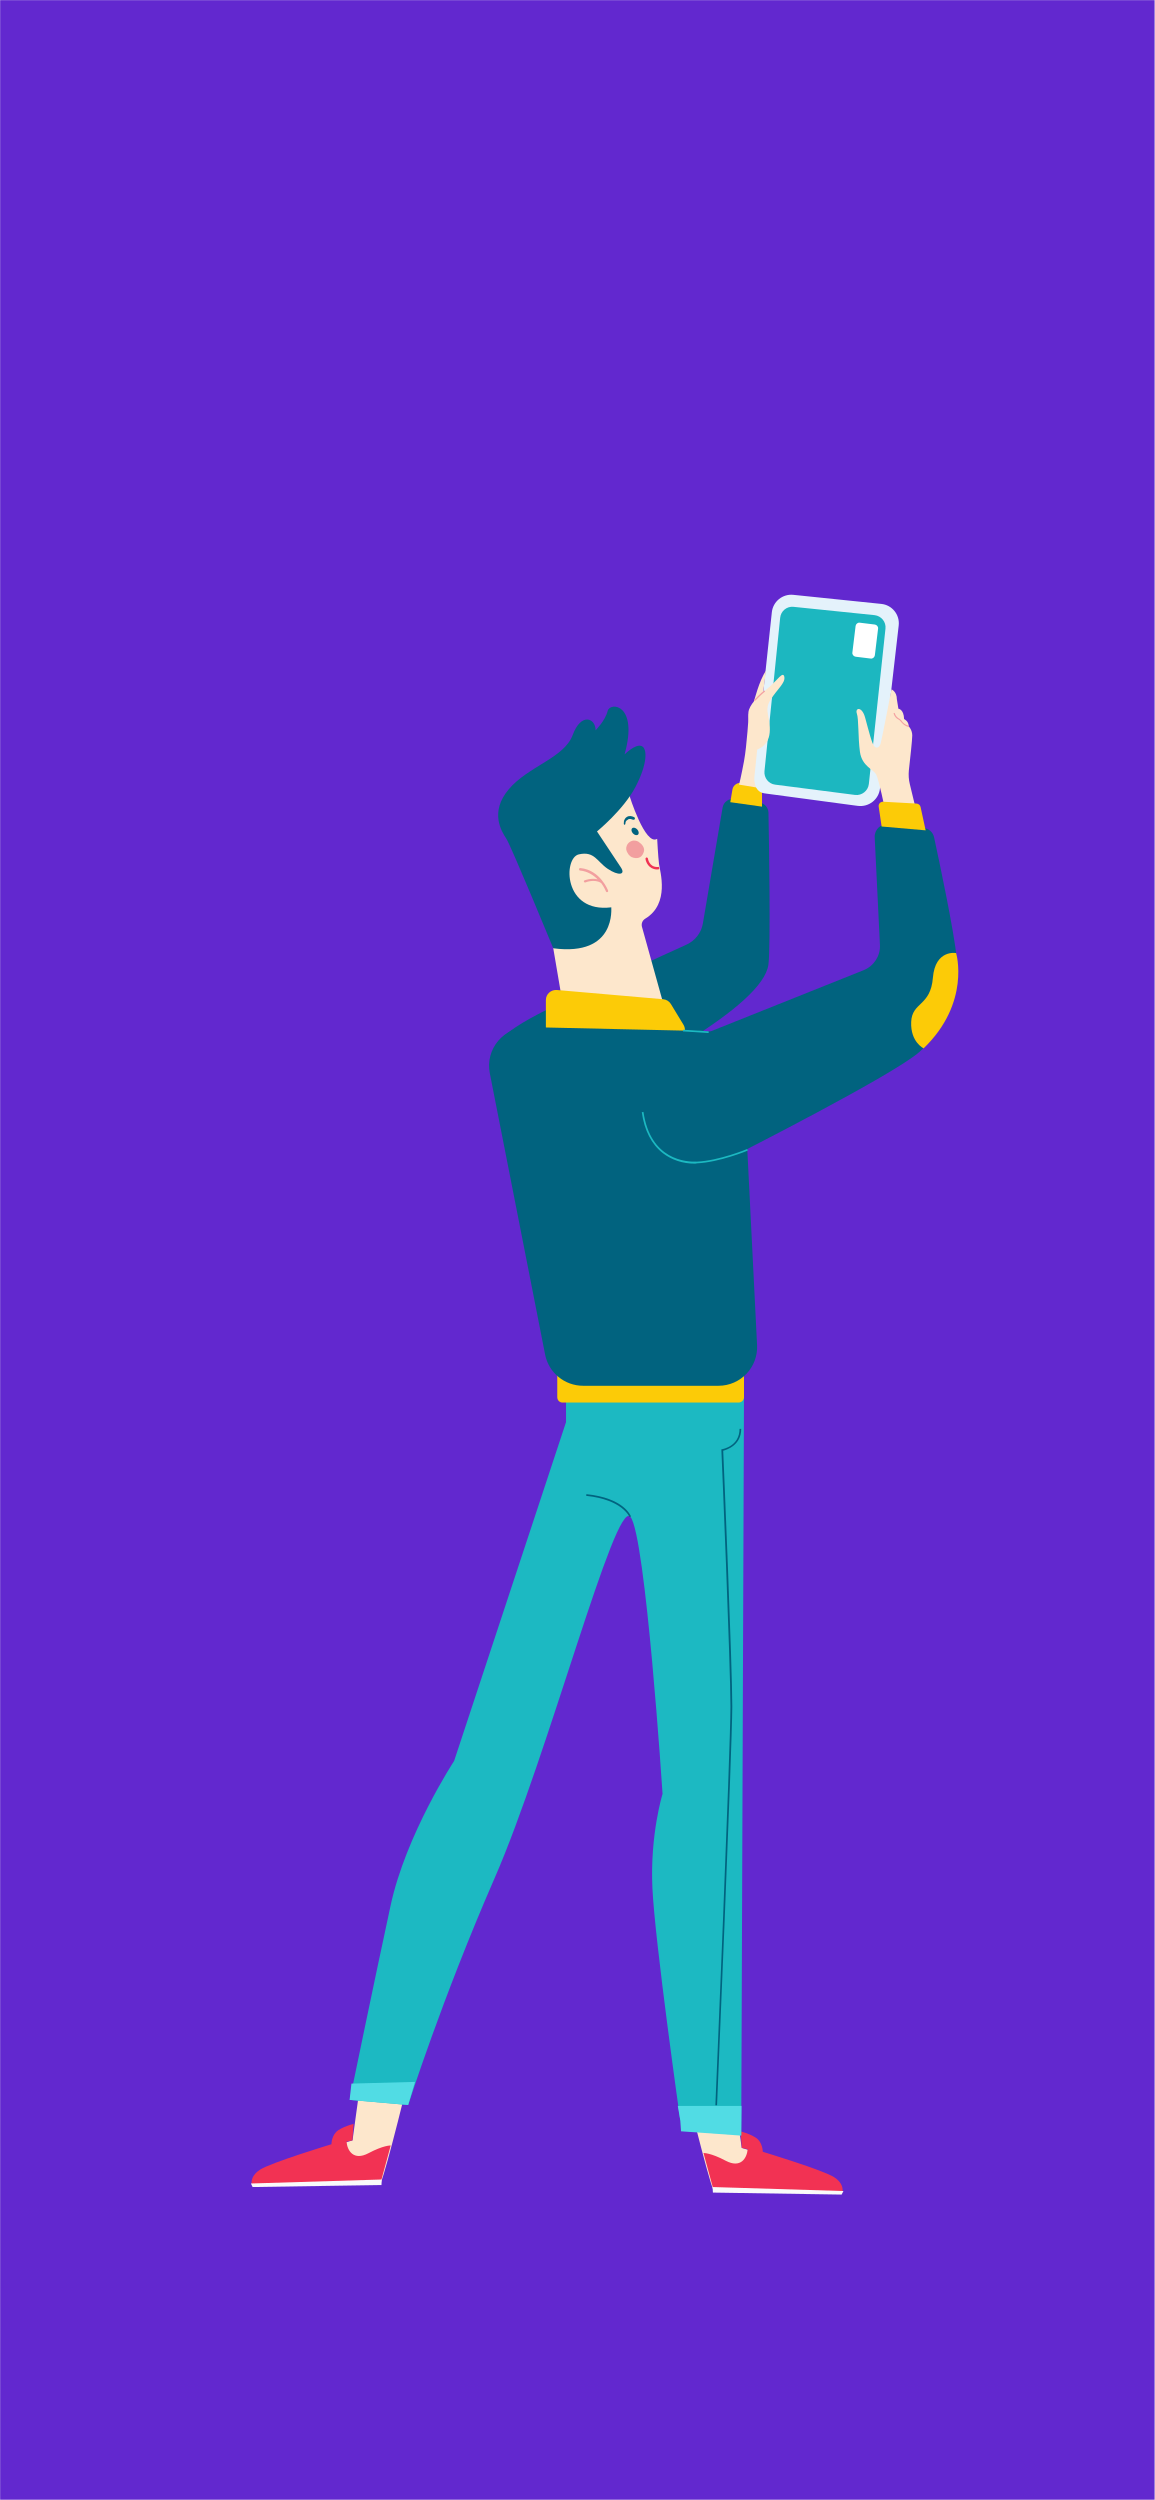
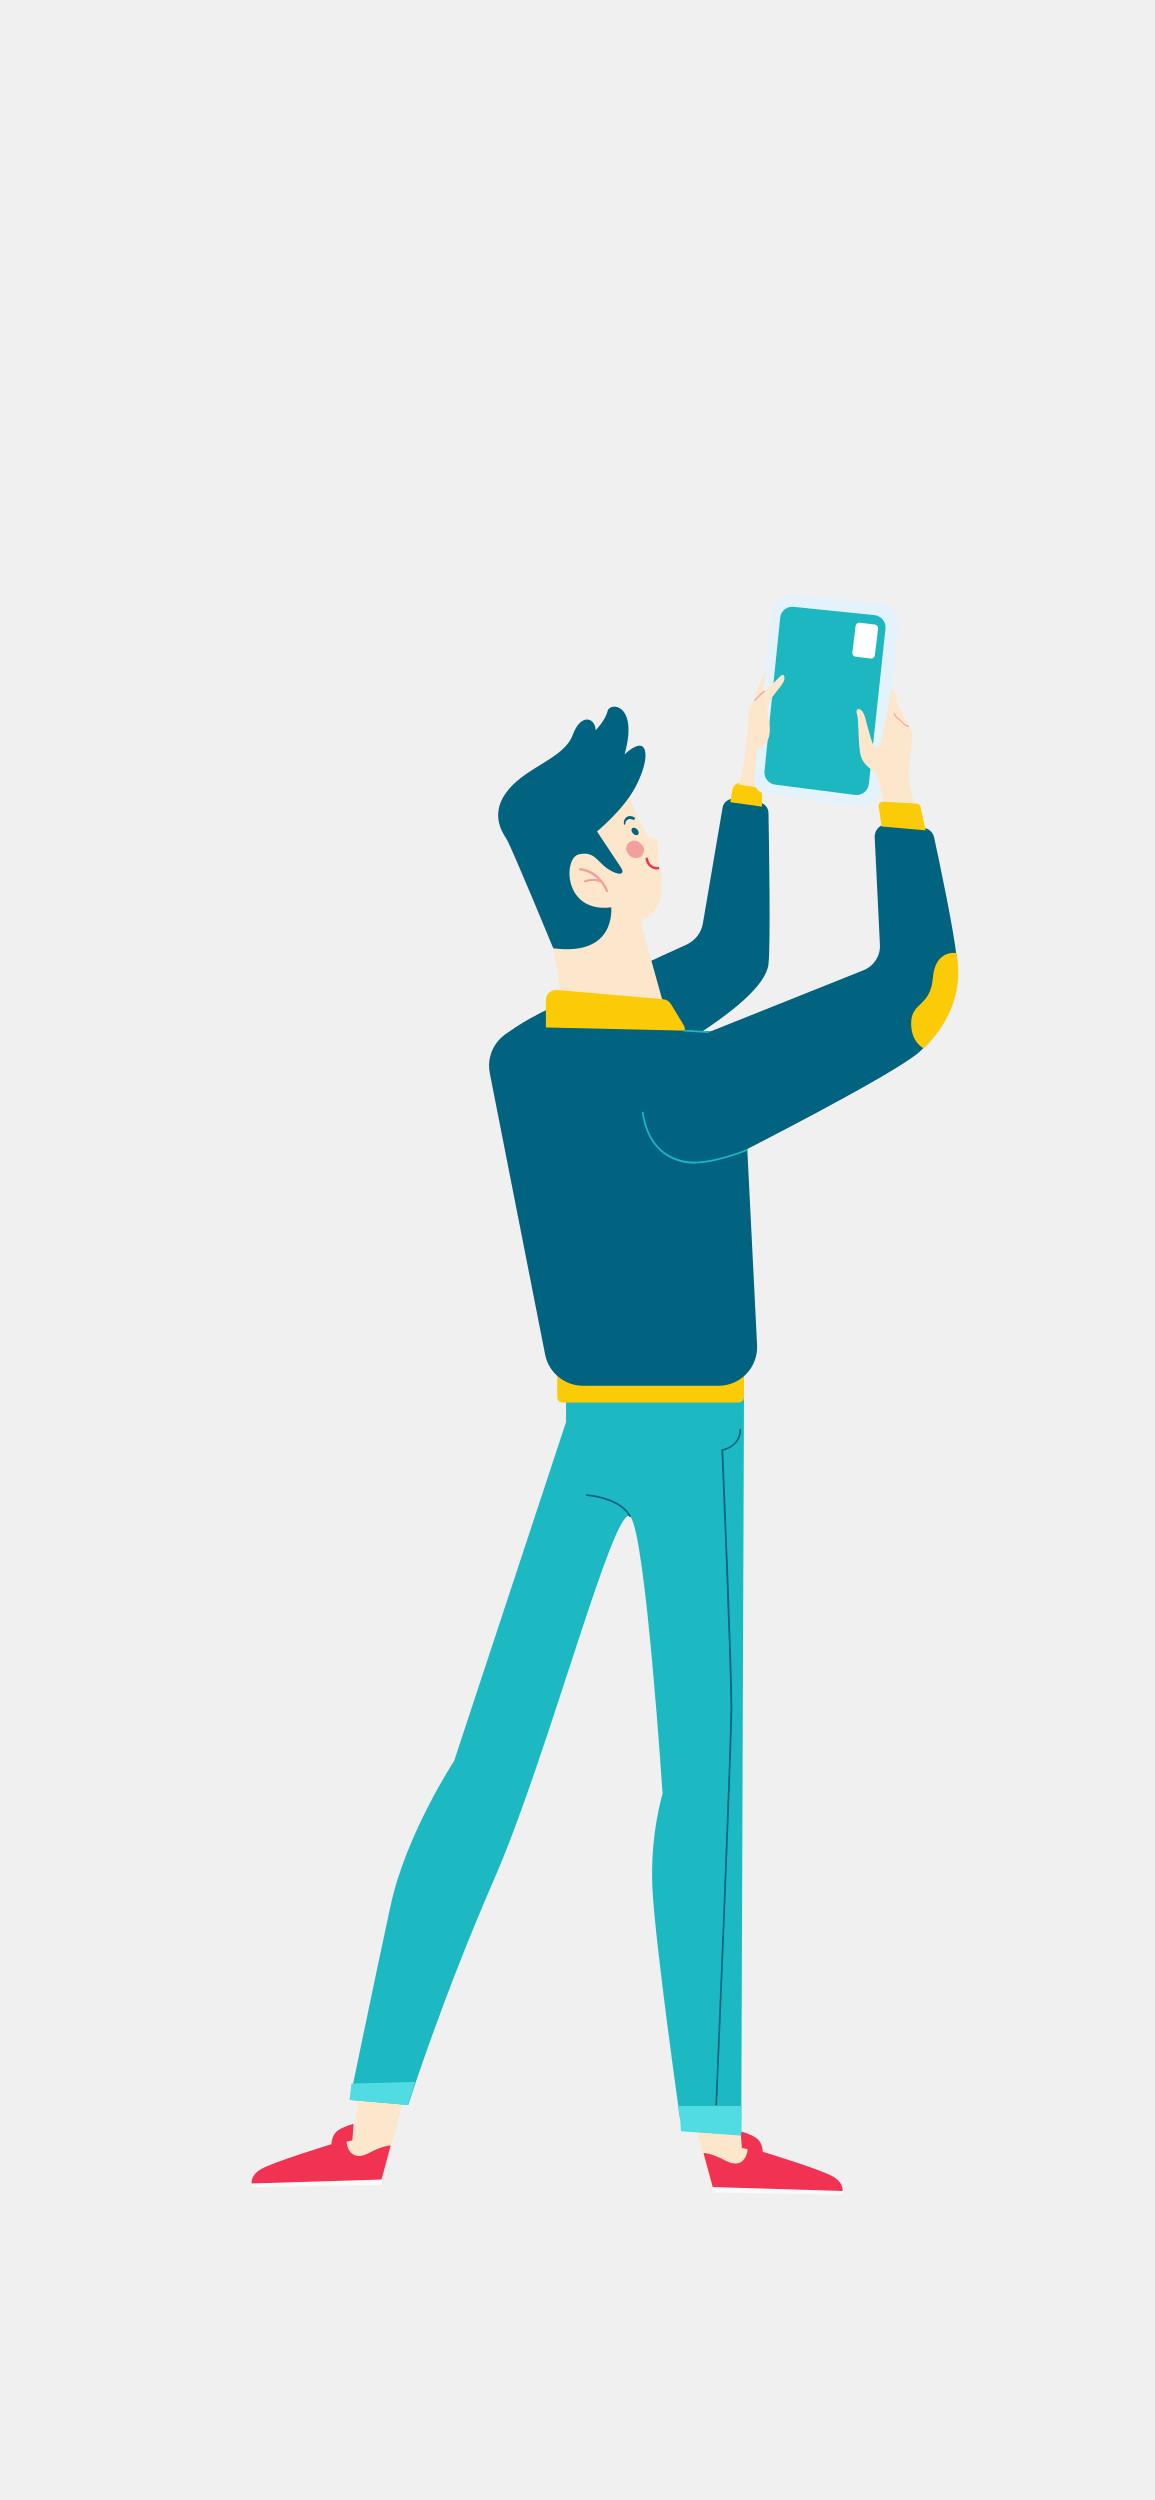
<svg xmlns="http://www.w3.org/2000/svg" version="1.1" id="Capa_1" x="0px" y="0px" viewBox="0 0 750 1624" style="enable-background:new 0 0 750 1624;" xml:space="preserve">
  <style type="text/css">
- 	.st0{fill:#6228cf;}
+ 	.st0{fill:#6228cf00;}
	.st1{fill:#FDE7CC;}
	.st2{fill:#F23253;}
	.st3{fill:#FAFAFA;}
	.st4{fill:#1CB9C2;}
	.st5{fill:#01637F;}
	.st6{fill:#FCCB07;}
	.st7{fill:#F03253;}
	.st8{fill:#F29F9F;}
	.st9{fill:#E4F2FB;}
	.st10{fill:#1CB7C0;}
	.st11{fill:#51DCE4;}
	.st12{fill:#F4A1A1;}
	.st13{fill:#FFFFFF;}
</style>
  <rect x="0.1" y="0.1" class="st0" width="749.9" height="1623.7" />
  <g>
    <g>
      <g>
        <g>
          <path class="st1" d="M444.2,1350.3c0,0,15.6,64.4,19.3,72.6c0,0,71.7,1.8,81.8,0.9c0,0,2.8-4.6-8.3-10.1s-55.2-18.4-55.2-18.4      l-8.3-60.7L444.2,1350.3z" />
        </g>
      </g>
    </g>
    <g>
      <g>
        <g>
          <path class="st2" d="M457,1398.6c0,0,4.6-0.2,14.4,5s13.8-1.7,14.3-7.5l-3.8-0.8l-0.8-10.7c0,0,5.2,1.1,9.8,4s4.6,9.2,4.6,9.2      s39.6,12,46.5,16.6c6.9,4.6,5.2,9.8,5.2,9.8l-83.6-1.3L457,1398.6z" />
        </g>
      </g>
    </g>
    <g>
      <g>
        <g>
          <polygon class="st3" points="547.9,1423.3 462.9,1420.7 463.1,1424.3 546.7,1425.6     " />
        </g>
      </g>
    </g>
    <g>
      <g>
        <g>
          <path class="st1" d="M266.6,1345.4c0,0-15.6,64.4-19.3,72.6c0,0-71.7,1.8-81.8,0.9c0,0-2.8-4.6,8.3-10.1      c11-5.5,55.2-18.4,55.2-18.4l8.3-60.7L266.6,1345.4z" />
        </g>
      </g>
    </g>
    <g>
      <g>
        <g>
          <path class="st4" d="M483.3,903.9l-1.8,483.3l-39.6-9.9c0,0-16.5-116.2-18.1-150.9s6.6-61.1,6.6-61.1s-11-168.4-20.9-180      c-9.9-11.6-53.5,155.2-88.1,234.5s-56.2,147.6-56.2,147.6l-38-3.3c0,0,16.5-79.9,26.5-126.1c9.9-46.2,41.3-94.1,41.3-94.1      l72.7-220.1v-23.1L483.3,903.9z" />
        </g>
      </g>
    </g>
    <g>
      <g>
        <g>
          <path class="st5" d="M321.2,683.2c0,0-5.1-8.6,37.5-29c32-15.3,70.3-32.9,87.3-40.6c5.6-2.6,9.6-7.7,10.6-13.8l12.8-75.2      c0.6-3.6,4-6.1,7.7-5.6l16.2,2.3c3.3,0.5,5.8,3.3,5.9,6.6c0.4,20.3,1.4,86.9,0,98.5c-1.7,13.7-23.2,31.3-51.5,49.1      C419.4,693.1,321.2,683.2,321.2,683.2z" />
        </g>
      </g>
    </g>
    <g>
      <g>
        <g>
          <path class="st6" d="M495,524v-8.9c0-2.5-1.8-4.7-4.3-5.1l-9-1.4c-2.8-0.4-5.4,1.5-5.9,4.2l-1.4,8.3L495,524z" />
        </g>
      </g>
    </g>
    <g>
      <g>
        <g>
          <path class="st1" d="M486.4,463.8c0,0-1.2,20.5-3.1,30.7s-3.2,15.2-3.2,15.2l12.8,2.1l0.9-31L486.4,463.8z" />
        </g>
      </g>
    </g>
    <g>
      <g>
        <g>
          <path class="st6" d="M365.4,911.1h114.4c1.9,0,3.5-1.6,3.5-3.5v-37H362v37C362,909.6,363.5,911.1,365.4,911.1z" />
        </g>
      </g>
    </g>
    <g>
      <g>
        <g>
          <path class="st1" d="M408.8,516.6c0,0,10.3,33.2,18.1,28.3c0,0,0.6,11.5,1.2,16.3s7.2,25.9-9,35.6l0,0c-1.8,1.1-2.6,3.2-2.1,5.2      l16.5,59.3l-66.9-3l-7.2-42.3l0-55.4l22.3-31.4L408.8,516.6z" />
        </g>
      </g>
    </g>
    <g>
      <g>
        <g>
          <ellipse transform="matrix(0.7373 -0.6756 0.6756 0.7373 -256.4734 420.5634)" class="st5" cx="412.5" cy="540.1" rx="1.9" ry="2.8" />
        </g>
      </g>
    </g>
    <g>
      <g>
        <g>
          <g>
            <path class="st7" d="M428,563.1c-0.4,0.1-0.8,0.2-1.2,0.1c-5.1-0.1-5.9-5.3-5.9-5.5c-0.1-0.4-0.5-0.7-0.9-0.7       c-0.4,0.1-0.7,0.5-0.7,0.9c0.3,2.3,2.2,6.6,7.2,6.9c0.1,0,0.1,0,0.2,0c0.6,0,1.1,0,1.6-0.2C428.2,564.2,428.1,563.7,428,563.1z       " />
          </g>
        </g>
      </g>
    </g>
    <g>
      <g>
        <g>
          <path class="st5" d="M405.4,533.1c-0.1,0.2-0.1,0.5-0.1,0.7c-0.4,2.1,0.5,2.4,0.9,1.5c0-0.2,0.1-0.4,0.1-0.6      c0.1-0.7,0-1.4,1.6-2.3c0.3-0.3,0.7-0.4,1-0.4c1.2-0.2,1.9,0.7,2.9,0.5c0.1,0,0.2-0.1,0.3-0.1c0.5-0.4,0.5-1.3-0.2-1.6      c-1.5-0.7-3.2-1.1-4.7-0.1C406.3,531.2,405.8,532.1,405.4,533.1z" />
        </g>
      </g>
    </g>
    <g>
      <g>
        <g>
          <path class="st8" d="M379.7,571.9c0.2-0.1,4.4-1.7,8.5-0.7c-2.7-2.7-6.4-5.2-11.4-5.7c-0.4,0-0.7-0.4-0.7-0.9      c0-0.4,0.4-0.7,0.9-0.7c12.9,1.2,18,14.5,18,14.6c0.2,0.4,0,0.8-0.4,1c0,0,0,0,0,0c-0.4,0.2-0.9-0.1-1-0.5c0-0.1-1-2.5-3.1-5.4      c-0.1,0-0.2,0-0.2-0.1c-4.1-2.6-9.8-0.4-9.9-0.3c-0.4,0.2-0.9,0-1-0.4C379.1,572.5,379.3,572.1,379.7,571.9z" />
        </g>
      </g>
    </g>
    <g>
      <g>
        <g>
          <path class="st5" d="M359.4,616c0,0-27.4-66.5-30.5-71.2c-3.1-4.7-11-17.2,1.6-32.1c12.5-14.9,36-20.3,41.5-35.2      c5.5-14.9,14.9-11,14.9-3.1c0,0,6.3-6.3,7.8-12.5s20.3-4.7,11,28.2c0,0,7-7,11-5.5s3.9,11.7-3.9,26.6s-25,28.9-25,28.9      s12.5,18.8,15.6,23.5c3.1,4.7-1.6,5.5-8.6,0.8c-7-4.7-8.6-11.7-18.8-9.4s-10.2,38.3,21.1,34.4      C396.9,589.4,400.8,621.5,359.4,616z" />
        </g>
      </g>
    </g>
    <g>
      <g>
        <g>
          <path class="st6" d="M444,665.7l-8.2-13.5c-1.1-1.8-2.9-2.9-5-3.1l-69.1-6c-3.8-0.3-7.1,2.7-7.1,6.5v17.6c0,3.5,2.8,6.4,6.3,6.5      l77.3,1.9C443.4,675.8,446.6,670.1,444,665.7z" />
        </g>
      </g>
    </g>
    <g>
      <g>
        <g>
          <path class="st5" d="M343.4,667.2l114.8,2.6c13.2,0.3,23.9,10.7,24.6,23.9l9,180.1c0.7,14.4-10.7,26.4-25.1,26.4h-87.9      c-12,0-22.4-8.5-24.7-20.3l-35.9-182.6C315,681.5,327.3,666.9,343.4,667.2z" />
        </g>
      </g>
    </g>
    <g>
      <g>
        <g>
          <path class="st5" d="M477.4,750.5c0,0,103.6-52.5,120-67.3s26.5-37.3,24.2-60.1c-1.9-18.6-11.4-63.3-14.8-79.1      c-0.7-3.4-3.5-5.9-7-6.2l-22.9-2.3c-4.8-0.5-8.9,3.4-8.7,8.3l3.4,70c0.4,7.1-3.9,13.7-10.5,16.4l-100.8,40.3L477.4,750.5z" />
        </g>
      </g>
    </g>
    <g>
      <g>
        <g>
          <path class="st9" d="M493.9,467.5l-3.8,36.7c0,0-1.4,10.2,6.7,11.2c8,1.1,58.9,7.9,58.9,7.9l1.6,0.2c7,0.9,13.5-4.1,14.3-11.1      l12.2-106.1c0.8-7-4.3-13.3-11.3-14l-57.2-5.9c-6.9-0.7-13.1,4.3-13.9,11.2L493.9,467.5z" />
        </g>
      </g>
    </g>
    <g>
      <g>
        <g>
          <path class="st10" d="M496.6,501l10.2-99.7c0.4-4.4,4.4-7.6,8.7-7.1l52.6,5.4c4.4,0.5,7.6,4.4,7.1,8.8l-10.8,100.9      c-0.5,4.4-4.5,7.6-8.9,7.1l-52-6.7C499.3,509.2,496.2,505.3,496.6,501z" />
        </g>
      </g>
    </g>
    <g>
      <g>
        <g>
          <path class="st1" d="M574.7,524.8c0,0-3.7-17.7-5.4-21.4c-1.7-3.7-9.4-5.4-10.7-15.1c-1.3-9.7-0.7-21.1-2-24.8      c-1.3-3.7,3.3-5,5.4,2.7s4.4,17.1,6,18.7c1.7,1.7,3.3,0.3,4-1.7s7.1-35.4,7.1-35.4s3.5,1.4,3.5,6.4l1,6.2c0,0,3.5,0.2,3.7,6.7      c0,0,3,1.3,3,4.7c0,0,2.3,2.3,2.3,6c0,2.7-1.4,15.6-2.2,22.6c-0.3,3-0.1,6,0.6,8.9l5,20.7l-20.7-1.3L574.7,524.8z" />
        </g>
      </g>
    </g>
    <g>
      <g>
        <g>
          <path class="st6" d="M572.7,536.9l-1.9-12.9c-0.3-1.8,1.2-3.3,2.9-3.2l21.7,1.2c1.3,0.1,2.3,1,2.6,2.2l3.3,15.2L572.7,536.9z" />
        </g>
      </g>
    </g>
    <g>
      <g>
        <g>
          <path class="st1" d="M490.5,487.3c0,0,8.7-1.6,9.5-11.5s-4-13.9,0.4-21c4.4-7.1,9.9-11.1,9.1-15.1c-0.8-4-4.4,2-9.9,6.7      c-5.6,4.8-11.1,9.1-13.1,14.7C484.5,466.7,490.5,487.3,490.5,487.3z" />
        </g>
      </g>
    </g>
    <g>
      <g>
        <g>
          <path class="st1" d="M490.9,461.5l-1.2-5.6c0,0,3.6-14.3,7.9-20.2l-2.4,18.2L490.9,461.5z" />
        </g>
      </g>
    </g>
    <g>
      <g>
        <g>
          <polygon class="st11" points="228.3,1353.5 269.6,1352.4 265.1,1367.4 227.1,1364.1     " />
        </g>
      </g>
    </g>
    <g>
      <g>
        <g>
          <polygon class="st11" points="441.9,1377.3 440.3,1368 481.7,1368 481.5,1387.3 442.4,1384.5     " />
        </g>
      </g>
    </g>
    <g>
      <g>
        <g>
          <path class="st2" d="M253.8,1393.7c0,0-4.6-0.2-14.4,5c-9.8,5.2-13.8-1.7-14.3-7.5l3.8-0.8l0.8-10.7c0,0-5.2,1.1-9.8,4      c-4.6,2.9-4.6,9.2-4.6,9.2s-39.6,12-46.5,16.6c-6.9,4.6-5.2,9.8-5.2,9.8l83.6-1.3L253.8,1393.7z" />
        </g>
      </g>
    </g>
    <g>
      <g>
        <g>
          <polygon class="st3" points="163,1418.4 248,1415.8 247.8,1419.4 164.1,1420.7     " />
        </g>
      </g>
    </g>
    <g>
      <g>
        <g>
          <path class="st8" d="M417.8,549.9c-0.4-0.7-0.8-1.2-1.3-1.7c0,0-0.1-0.1-0.1-0.1c-0.3-0.3-0.6-0.5-0.9-0.7      c-0.1-0.1-0.3-0.2-0.5-0.4c0,0,0,0-0.1-0.1c0,0,0,0,0,0c-0.1-0.1-0.2-0.1-0.3-0.2c-1.1-0.6-2.7-0.9-4-0.5      c-1.2,0.4-2.4,1.2-3.1,2.4c-0.6,1.1-1,2.7-0.5,4c0.2,0.6,0.4,1,0.6,1.3c0,0,0,0,0,0c0,0,0,0,0,0c0.2,0.3,0.3,0.6,0.5,0.9      c0,0,0,0,0,0c0.1,0.2,0.3,0.4,0.5,0.6c0.5,0.6,1.1,1,1.7,1.4c0.1,0,0.2,0.1,0.4,0.1c0.3,0.1,0.5,0.2,0.8,0.3c0,0,0.1,0,0.1,0      c0,0,0.1,0,0.1,0c0.7,0.2,1.4,0.3,2.2,0.2c1.1-0.1,2.2-0.6,2.9-1.4c0.6-0.7,1-1.4,1.3-2.3C418.7,552.5,418.4,551,417.8,549.9z" />
        </g>
      </g>
    </g>
    <g>
      <g>
        <g>
          <path class="st4" d="M451.2,755.9c-7.7,0-14.9-2.4-20.6-6.8c-7.4-5.8-12-14.7-13.7-26.6l1.1-0.2c4.5,31.2,27.7,32.6,34.7,32.3      c14.3-0.6,32.5-8.1,32.7-8.2l0.4,1c-0.2,0.1-18.6,7.7-33.1,8.3C452.2,755.9,451.7,755.9,451.2,755.9z" />
        </g>
      </g>
    </g>
    <g>
      <g>
        <g>
          <rect x="451.4" y="661.6" transform="matrix(6.316755e-02 -0.998 0.998 6.316755e-02 -245.1471 1078.712)" class="st4" width="1.1" height="16.7" />
        </g>
      </g>
    </g>
    <g>
      <g>
        <g>
          <path class="st6" d="M600,681c0,0-8.6-4-8.1-17.1s12.6-10.1,14.1-28.7s15.1-16.1,15.1-16.1S630.7,651.3,600,681z" />
        </g>
      </g>
    </g>
    <g>
      <g>
        <g>
          <path class="st5" d="M408.9,985.5c0-0.1-4.4-11.3-28.1-13.8l0.1-1.1c24.5,2.5,28.8,14.1,29,14.5L408.9,985.5z" />
        </g>
      </g>
    </g>
    <g>
      <g>
        <g>
          <path class="st5" d="M465.8,1367.6l-1.1,0c0.1-2.3,9.8-231.8,9.8-258.9s-5.8-165.3-5.9-166.7l0-0.5l0.5-0.1      c0.5-0.1,11.3-2,11.3-13.2h1.1c0,10.7-9.5,13.6-11.7,14.2c0.4,9,5.9,139.9,5.9,166.3C475.6,1135.8,465.9,1365.3,465.8,1367.6z" />
        </g>
      </g>
    </g>
    <g>
      <g>
        <path class="st12" d="M590.2,472.2c0,0-0.1,0-0.1,0c-1.7-0.4-3.2-1.4-4.3-2.7c-0.2-0.2-0.3-0.4-0.5-0.6c-0.3-0.4-0.6-0.7-0.9-1     c-0.3-0.2-0.6-0.4-0.9-0.6c-0.2-0.1-0.4-0.3-0.7-0.4c-1.1-0.8-1.9-2-2.3-3.3c-0.1-0.2,0.1-0.4,0.3-0.5c0.2-0.1,0.4,0.1,0.5,0.3     c0.3,1.2,1.1,2.2,2,2.9c0.2,0.1,0.4,0.3,0.6,0.4c0.3,0.2,0.7,0.4,1,0.7c0.4,0.3,0.7,0.7,1,1.1c0.1,0.2,0.3,0.4,0.4,0.5     c1,1.2,2.4,2,3.9,2.4c0.2,0.1,0.3,0.3,0.3,0.5C590.5,472.1,590.4,472.2,590.2,472.2z" />
      </g>
    </g>
    <g>
      <g>
        <path class="st12" d="M490.3,455.3c-0.1,0-0.2,0-0.3-0.1c-0.2-0.2-0.2-0.4,0-0.6c0.2-0.2,4.4-4.6,6.3-5.9     c0.2-0.1,0.4-0.1,0.6,0.1c0.1,0.2,0.1,0.4-0.1,0.6c-1.9,1.3-6.1,5.7-6.2,5.8C490.5,455.2,490.4,455.3,490.3,455.3z" />
      </g>
    </g>
    <g>
      <path class="st13" d="M565.6,427.8l-9.8-1.2c-1.3-0.2-2.3-1.4-2.1-2.7l2.1-17.3c0.2-1.3,1.4-2.3,2.7-2.1l9.8,1.2    c1.3,0.2,2.3,1.4,2.1,2.7l-2.1,17.3C568.1,427,566.9,428,565.6,427.8z" />
    </g>
  </g>
</svg>
